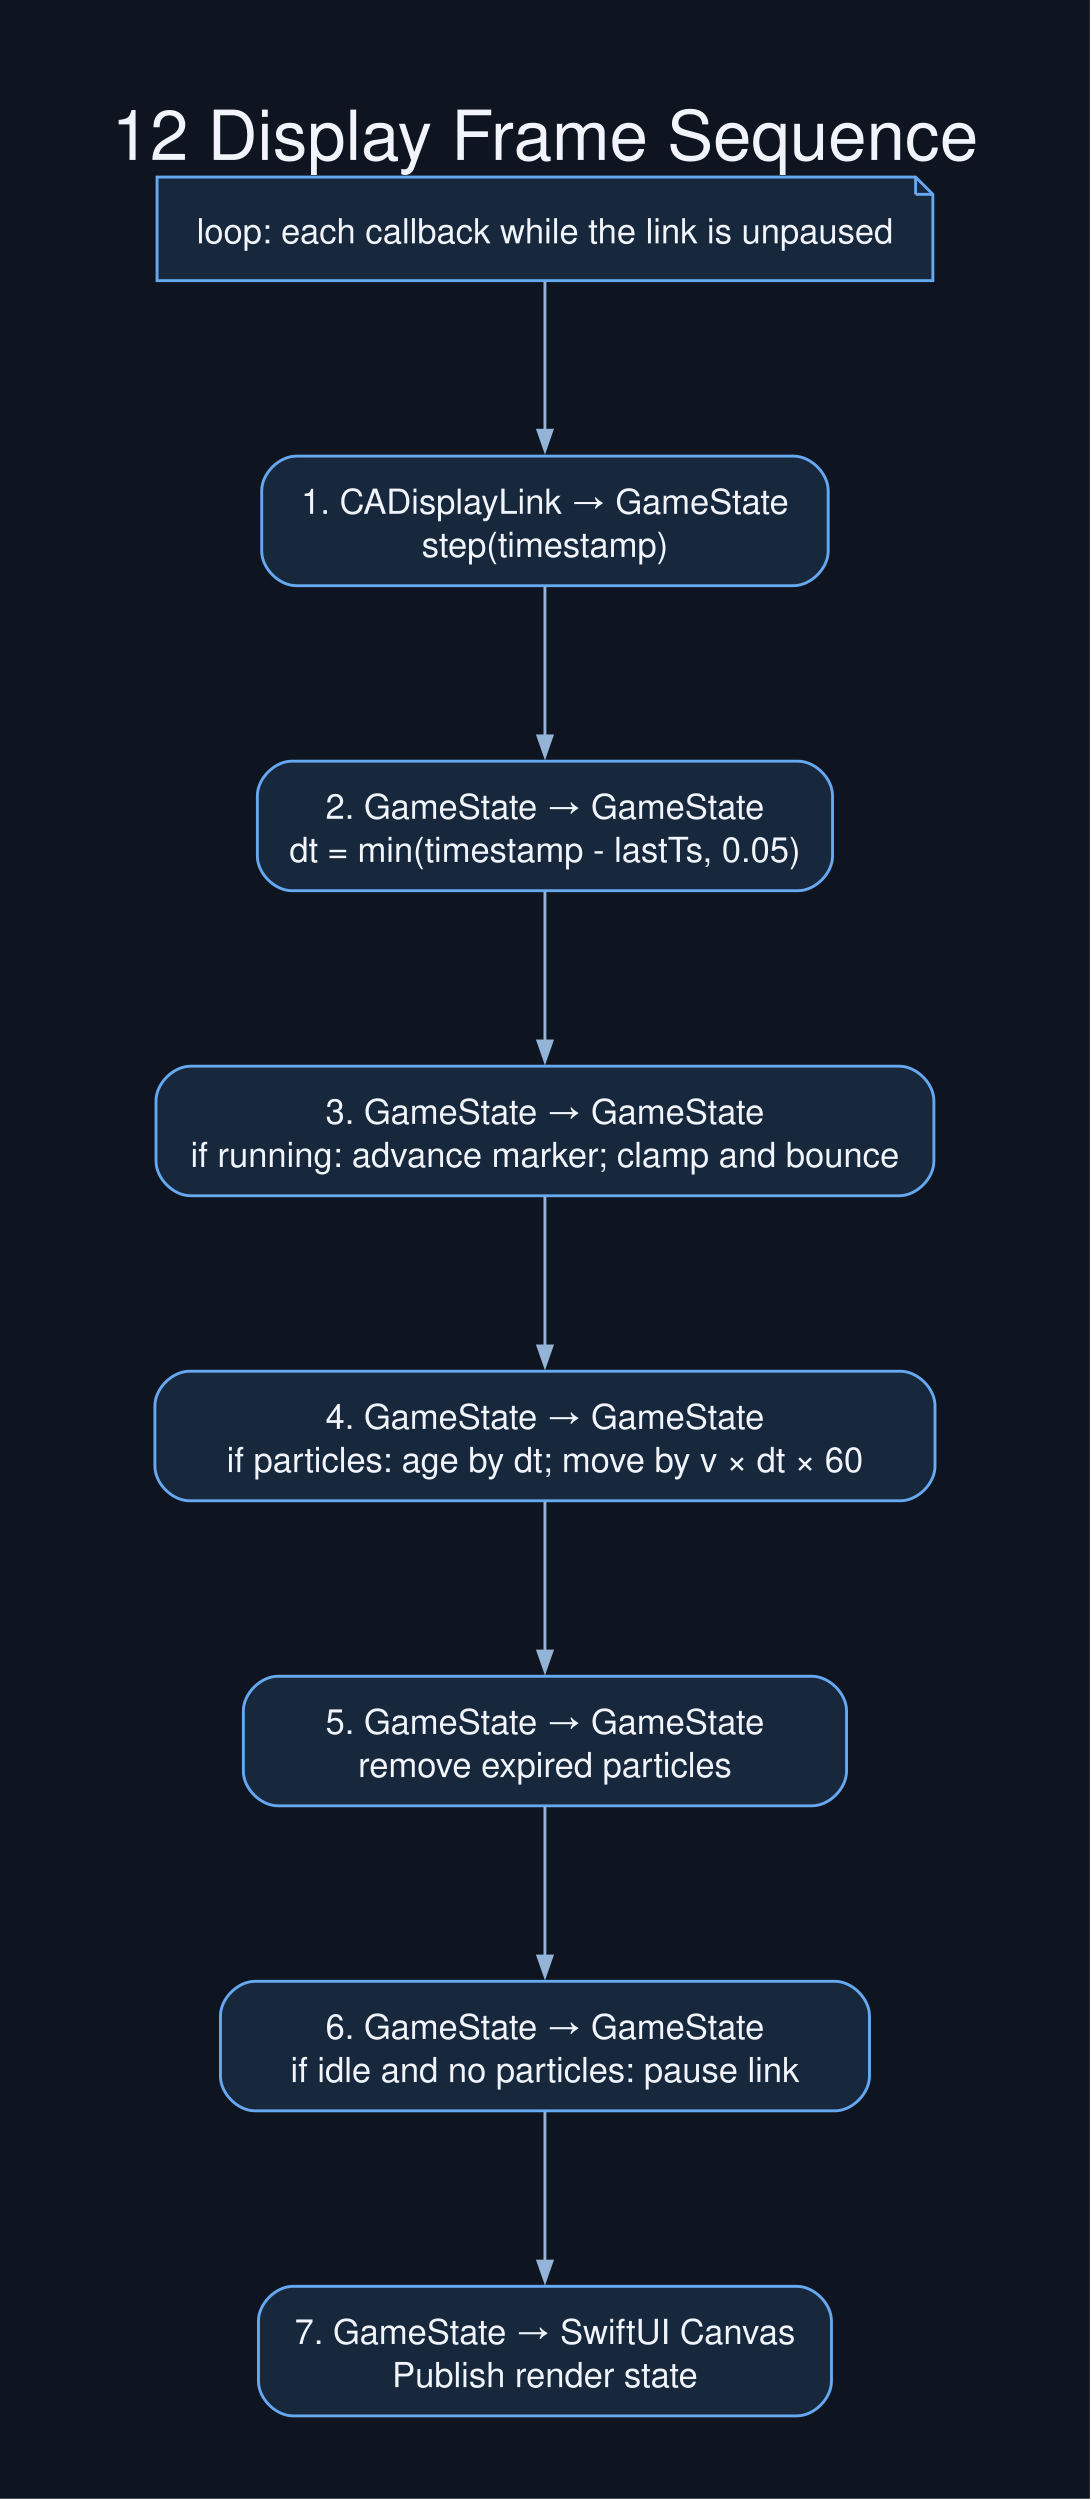
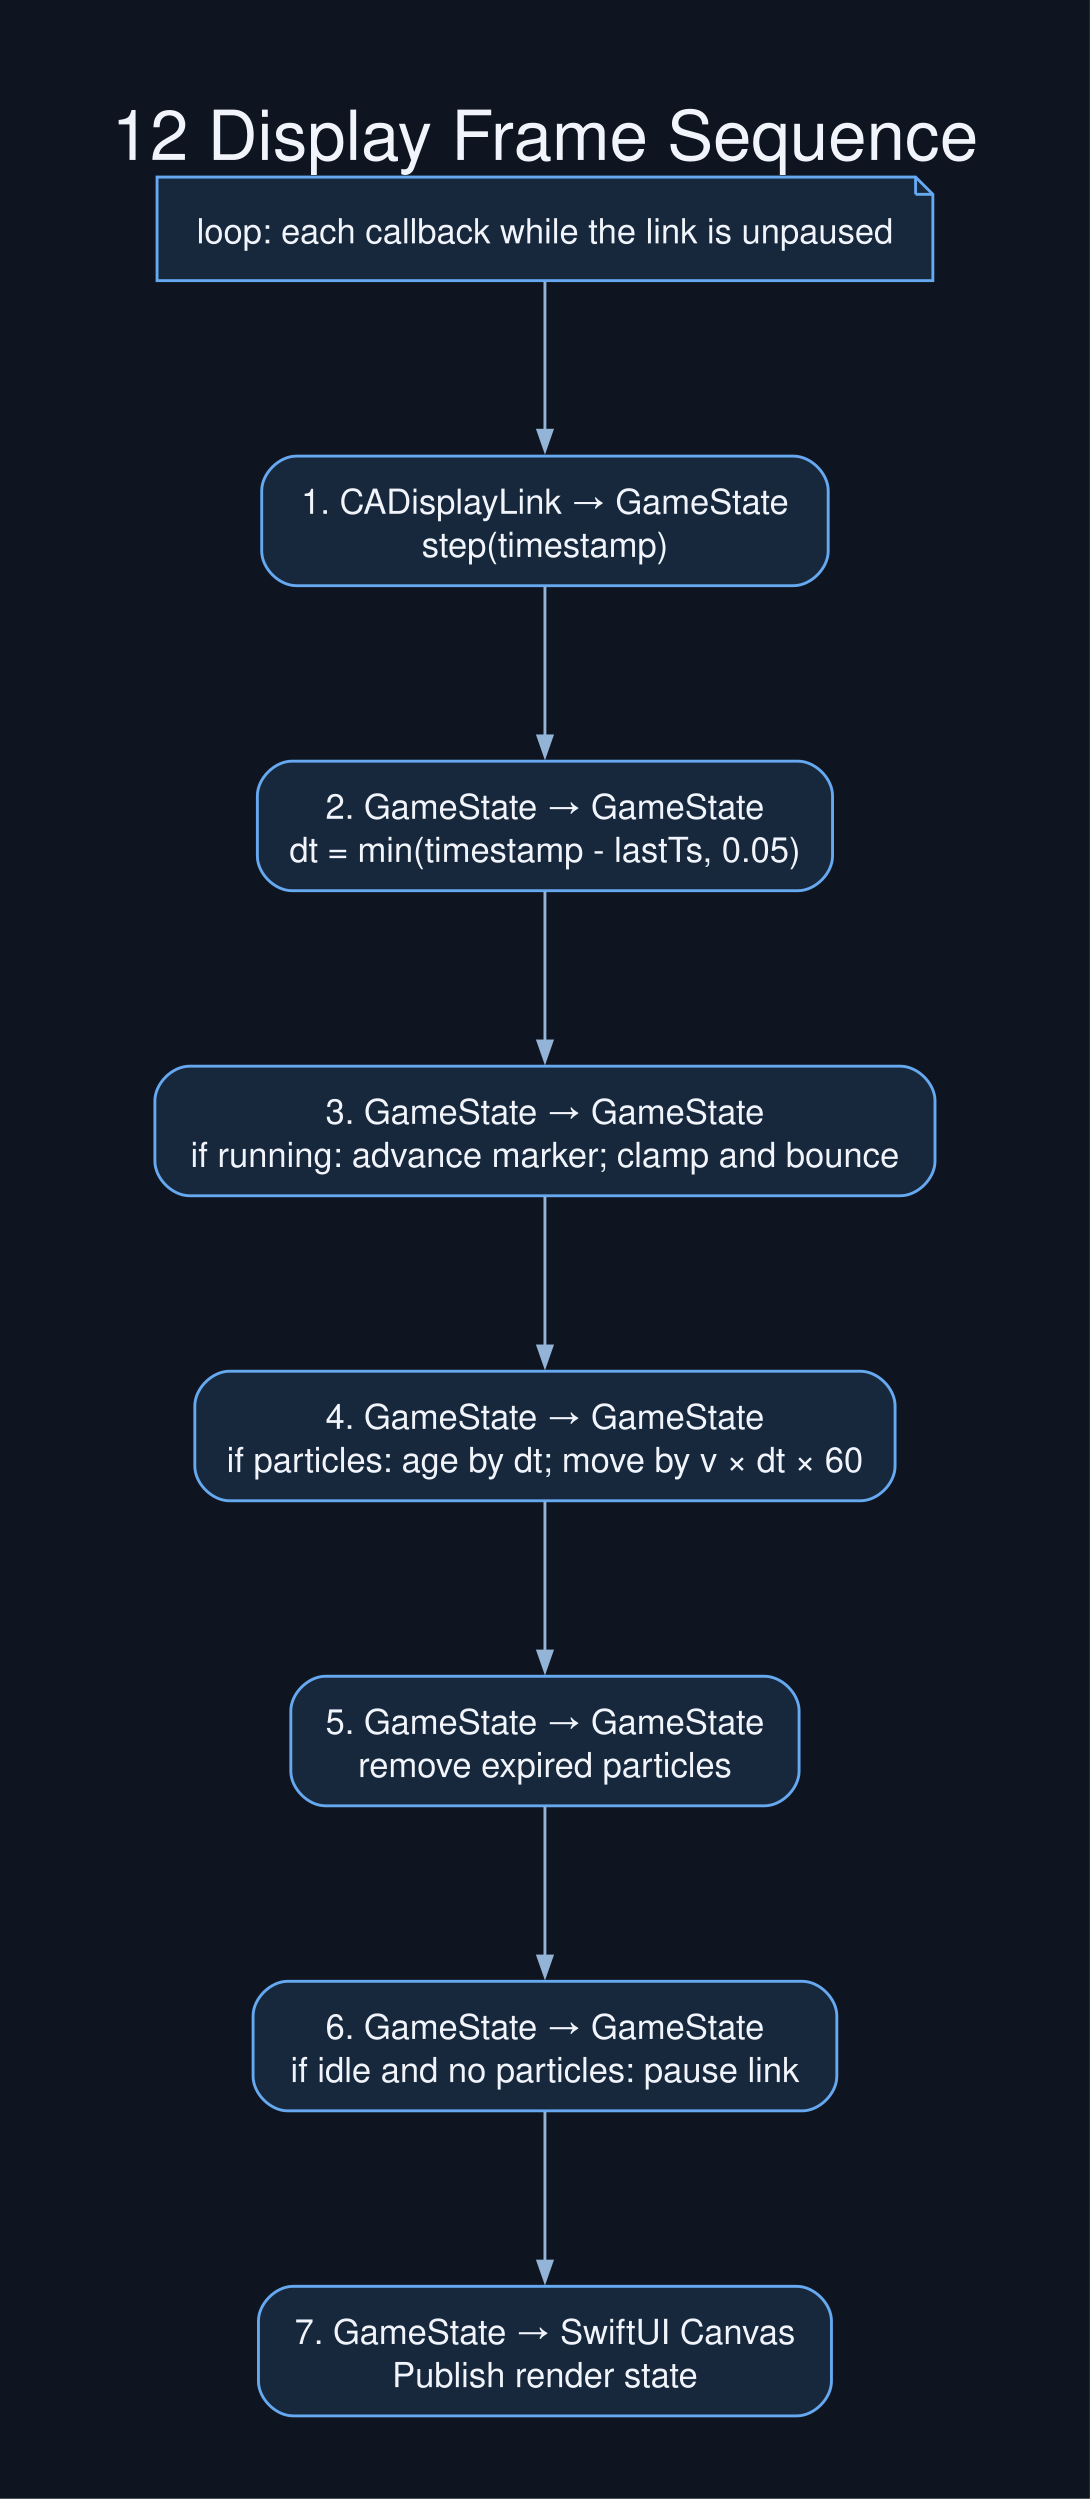
<svg xmlns="http://www.w3.org/2000/svg" width="379pt" height="869pt" viewBox="0.00 0.00 379.00 869.00">
  <g id="graph0" class="graph" transform="scale(1 1) rotate(0) translate(28.8 839.76)">
    <polygon fill="#0e1520" stroke="none" points="-28.8,28.8 -28.8,-839.76 350.05,-839.76 350.05,28.8 -28.8,28.8" />
    <text xml:space="preserve" text-anchor="middle" x="160.62" y="-784.16" font-family="Helvetica,sans-Serif" font-size="24.00" fill="#f1f5fb">12 Display Frame Sequence</text>
    <g id="node1" class="node">
      <polygon fill="#17283d" stroke="#66a9f1" points="289.46,-778.21 25.79,-778.21 25.79,-742.21 295.46,-742.21 295.46,-772.21 289.46,-778.21" />
      <polyline fill="none" stroke="#66a9f1" points="289.46,-778.21 289.46,-772.21" />
      <polyline fill="none" stroke="#66a9f1" points="295.46,-772.21 289.46,-772.21" />
      <text xml:space="preserve" text-anchor="middle" x="160.62" y="-755.18" font-family="Helvetica,sans-Serif" font-size="12.00" fill="#f1f5fb">loop: each callback while the link is unpaused</text>
    </g>
    <g id="node2" class="node">
      <path fill="#17283d" stroke="#66a9f1" d="M247.08,-681.21C247.08,-681.21 74.17,-681.21 74.17,-681.21 68.17,-681.21 62.17,-675.21 62.17,-669.21 62.17,-669.21 62.17,-648.18 62.17,-648.18 62.17,-642.18 68.17,-636.18 74.17,-636.18 74.17,-636.18 247.08,-636.18 247.08,-636.18 253.08,-636.18 259.08,-642.18 259.08,-648.18 259.08,-648.18 259.08,-669.21 259.08,-669.21 259.08,-675.21 253.08,-681.21 247.08,-681.21" />
      <text xml:space="preserve" text-anchor="middle" x="160.62" y="-661.17" font-family="Helvetica,sans-Serif" font-size="12.00" fill="#f1f5fb">1. CADisplayLink → GameState</text>
      <text xml:space="preserve" text-anchor="middle" x="160.62" y="-646.17" font-family="Helvetica,sans-Serif" font-size="12.00" fill="#f1f5fb">step(timestamp)</text>
    </g>
    <g id="edge1" class="edge">
      <path fill="none" stroke="#93b4d7" d="M160.62,-741.88C160.62,-727.65 160.62,-707.16 160.62,-690.2" />
      <polygon fill="#93b4d7" stroke="#93b4d7" points="163.08,-690.22 160.63,-683.22 158.18,-690.22 163.08,-690.22" />
    </g>
    <g id="node3" class="node">
      <path fill="#17283d" stroke="#66a9f1" d="M248.59,-575.18C248.59,-575.18 72.67,-575.18 72.67,-575.18 66.66,-575.18 60.66,-569.18 60.66,-563.18 60.66,-563.18 60.66,-542.15 60.66,-542.15 60.66,-536.15 66.66,-530.15 72.66,-530.15 72.66,-530.15 248.59,-530.15 248.59,-530.15 254.59,-530.15 260.59,-536.15 260.59,-542.15 260.59,-542.15 260.59,-563.18 260.59,-563.18 260.59,-569.18 254.59,-575.18 248.59,-575.18" />
      <text xml:space="preserve" text-anchor="middle" x="160.62" y="-555.14" font-family="Helvetica,sans-Serif" font-size="12.00" fill="#f1f5fb">2. GameState → GameState</text>
      <text xml:space="preserve" text-anchor="middle" x="160.62" y="-540.14" font-family="Helvetica,sans-Serif" font-size="12.00" fill="#f1f5fb">dt = min(timestamp - lastTs, 0.05)</text>
    </g>
    <g id="edge2" class="edge">
      <path fill="none" stroke="#93b4d7" d="M160.62,-635.89C160.62,-620.77 160.62,-600.44 160.62,-583.78" />
      <polygon fill="#93b4d7" stroke="#93b4d7" points="163.08,-583.96 160.63,-576.96 158.18,-583.96 163.08,-583.96" />
    </g>
    <g id="node4" class="node">
-       <path fill="#17283d" stroke="#66a9f1" d="M283.82,-469.15C283.82,-469.15 37.43,-469.15 37.43,-469.15 31.43,-469.15 25.43,-463.15 25.43,-457.15 25.43,-457.15 25.43,-436.12 25.43,-436.12 25.43,-430.12 31.43,-424.12 37.43,-424.12 37.43,-424.12 283.82,-424.12 283.82,-424.12 289.82,-424.12 295.82,-430.12 295.82,-436.12 295.82,-436.12 295.82,-457.15 295.82,-457.15 295.82,-463.15 289.82,-469.15 283.82,-469.15" />
+       <path fill="#17283d" stroke="#66a9f1" d="M284.21,-469.15C284.21,-469.15 37.04,-469.15 37.04,-469.15 31.04,-469.15 25.04,-463.15 25.04,-457.15 25.04,-457.15 25.04,-436.12 25.04,-436.12 25.04,-430.12 31.04,-424.12 37.04,-424.12 37.04,-424.12 284.21,-424.12 284.21,-424.12 290.21,-424.12 296.21,-430.12 296.21,-436.12 296.21,-436.12 296.21,-457.15 296.21,-457.15 296.21,-463.15 290.21,-469.15 284.21,-469.15" />
      <text xml:space="preserve" text-anchor="middle" x="160.62" y="-449.11" font-family="Helvetica,sans-Serif" font-size="12.00" fill="#f1f5fb">3. GameState → GameState</text>
      <text xml:space="preserve" text-anchor="middle" x="160.62" y="-434.11" font-family="Helvetica,sans-Serif" font-size="12.00" fill="#f1f5fb">if running: advance marker; clamp and bounce</text>
    </g>
    <g id="edge3" class="edge">
      <path fill="none" stroke="#93b4d7" d="M160.62,-529.86C160.62,-514.74 160.62,-494.41 160.62,-477.75" />
      <polygon fill="#93b4d7" stroke="#93b4d7" points="163.08,-477.93 160.63,-470.93 158.18,-477.93 163.08,-477.93" />
    </g>
    <g id="node5" class="node">
-       <path fill="#17283d" stroke="#66a9f1" d="M284.21,-363.12C284.21,-363.12 37.04,-363.12 37.04,-363.12 31.04,-363.12 25.04,-357.12 25.04,-351.12 25.04,-351.12 25.04,-330.09 25.04,-330.09 25.04,-324.09 31.04,-318.09 37.04,-318.09 37.04,-318.09 284.21,-318.09 284.21,-318.09 290.21,-318.09 296.21,-324.09 296.21,-330.09 296.21,-330.09 296.21,-351.12 296.21,-351.12 296.21,-357.12 290.21,-363.12 284.21,-363.12" />
+       <path fill="#17283d" stroke="#66a9f1" d="M270.33,-363.12C270.33,-363.12 50.92,-363.12 50.92,-363.12 44.92,-363.12 38.92,-357.12 38.92,-351.12 38.92,-351.12 38.92,-330.09 38.92,-330.09 38.92,-324.09 44.92,-318.09 50.92,-318.09 50.92,-318.09 270.33,-318.09 270.33,-318.09 276.33,-318.09 282.33,-324.09 282.33,-330.09 282.33,-330.09 282.33,-351.12 282.33,-351.12 282.33,-357.12 276.33,-363.12 270.33,-363.12" />
      <text xml:space="preserve" text-anchor="middle" x="160.62" y="-343.08" font-family="Helvetica,sans-Serif" font-size="12.00" fill="#f1f5fb">4. GameState → GameState</text>
      <text xml:space="preserve" text-anchor="middle" x="160.62" y="-328.08" font-family="Helvetica,sans-Serif" font-size="12.00" fill="#f1f5fb">if particles: age by dt; move by v × dt × 60</text>
    </g>
    <g id="edge4" class="edge">
      <path fill="none" stroke="#93b4d7" d="M160.62,-423.83C160.62,-408.71 160.62,-388.38 160.62,-371.72" />
      <polygon fill="#93b4d7" stroke="#93b4d7" points="163.08,-371.9 160.63,-364.9 158.18,-371.9 163.08,-371.9" />
    </g>
    <g id="node6" class="node">
-       <path fill="#17283d" stroke="#66a9f1" d="M253.46,-257.09C253.46,-257.09 67.79,-257.09 67.79,-257.09 61.79,-257.09 55.79,-251.09 55.79,-245.09 55.79,-245.09 55.79,-224.06 55.79,-224.06 55.79,-218.06 61.79,-212.06 67.79,-212.06 67.79,-212.06 253.46,-212.06 253.46,-212.06 259.46,-212.06 265.46,-218.06 265.46,-224.06 265.46,-224.06 265.46,-245.09 265.46,-245.09 265.46,-251.09 259.46,-257.09 253.46,-257.09" />
+       <path fill="#17283d" stroke="#66a9f1" d="M236.96,-257.09C236.96,-257.09 84.29,-257.09 84.29,-257.09 78.29,-257.09 72.29,-251.09 72.29,-245.09 72.29,-245.09 72.29,-224.06 72.29,-224.06 72.29,-218.06 78.29,-212.06 84.29,-212.06 84.29,-212.06 236.96,-212.06 236.96,-212.06 242.96,-212.06 248.96,-218.06 248.96,-224.06 248.96,-224.06 248.96,-245.09 248.96,-245.09 248.96,-251.09 242.96,-257.09 236.96,-257.09" />
      <text xml:space="preserve" text-anchor="middle" x="160.62" y="-237.05" font-family="Helvetica,sans-Serif" font-size="12.00" fill="#f1f5fb">5. GameState → GameState</text>
      <text xml:space="preserve" text-anchor="middle" x="160.62" y="-222.05" font-family="Helvetica,sans-Serif" font-size="12.00" fill="#f1f5fb">remove expired particles</text>
    </g>
    <g id="edge5" class="edge">
      <path fill="none" stroke="#93b4d7" d="M160.62,-317.8C160.62,-302.68 160.62,-282.35 160.62,-265.69" />
      <polygon fill="#93b4d7" stroke="#93b4d7" points="163.08,-265.87 160.63,-258.87 158.18,-265.87 163.08,-265.87" />
    </g>
    <g id="node7" class="node">
-       <path fill="#17283d" stroke="#66a9f1" d="M261.43,-151.06C261.43,-151.06 59.83,-151.06 59.83,-151.06 53.83,-151.06 47.83,-145.06 47.83,-139.06 47.83,-139.06 47.83,-118.03 47.83,-118.03 47.83,-112.03 53.83,-106.03 59.83,-106.03 59.83,-106.03 261.43,-106.03 261.43,-106.03 267.43,-106.03 273.43,-112.03 273.43,-118.03 273.43,-118.03 273.43,-139.06 273.43,-139.06 273.43,-145.06 267.43,-151.06 261.43,-151.06" />
+       <path fill="#17283d" stroke="#66a9f1" d="M250.08,-151.06C250.08,-151.06 71.17,-151.06 71.17,-151.06 65.17,-151.06 59.17,-145.06 59.17,-139.06 59.17,-139.06 59.17,-118.03 59.17,-118.03 59.17,-112.03 65.17,-106.03 71.17,-106.03 71.17,-106.03 250.08,-106.03 250.08,-106.03 256.08,-106.03 262.08,-112.03 262.08,-118.03 262.08,-118.03 262.08,-139.06 262.08,-139.06 262.08,-145.06 256.08,-151.06 250.08,-151.06" />
      <text xml:space="preserve" text-anchor="middle" x="160.62" y="-131.02" font-family="Helvetica,sans-Serif" font-size="12.00" fill="#f1f5fb">6. GameState → GameState</text>
      <text xml:space="preserve" text-anchor="middle" x="160.62" y="-116.02" font-family="Helvetica,sans-Serif" font-size="12.00" fill="#f1f5fb">if idle and no particles: pause link</text>
    </g>
    <g id="edge6" class="edge">
      <path fill="none" stroke="#93b4d7" d="M160.62,-211.77C160.62,-196.65 160.62,-176.32 160.62,-159.66" />
      <polygon fill="#93b4d7" stroke="#93b4d7" points="163.08,-159.84 160.63,-152.84 158.18,-159.84 163.08,-159.84" />
    </g>
    <g id="node8" class="node">
      <path fill="#17283d" stroke="#66a9f1" d="M248.21,-45.03C248.21,-45.03 73.04,-45.03 73.04,-45.03 67.04,-45.03 61.04,-39.03 61.04,-33.03 61.04,-33.03 61.04,-12 61.04,-12 61.04,-6 67.04,0 73.04,0 73.04,0 248.21,0 248.21,0 254.21,0 260.21,-6 260.21,-12 260.21,-12 260.21,-33.03 260.21,-33.03 260.21,-39.03 254.21,-45.03 248.21,-45.03" />
      <text xml:space="preserve" text-anchor="middle" x="160.62" y="-24.99" font-family="Helvetica,sans-Serif" font-size="12.00" fill="#f1f5fb">7. GameState → SwiftUI Canvas</text>
      <text xml:space="preserve" text-anchor="middle" x="160.62" y="-9.99" font-family="Helvetica,sans-Serif" font-size="12.00" fill="#f1f5fb">Publish render state</text>
    </g>
    <g id="edge7" class="edge">
      <path fill="none" stroke="#93b4d7" d="M160.62,-105.74C160.62,-90.62 160.62,-70.29 160.62,-53.63" />
      <polygon fill="#93b4d7" stroke="#93b4d7" points="163.08,-53.81 160.63,-46.81 158.18,-53.81 163.08,-53.81" />
    </g>
  </g>
</svg>
